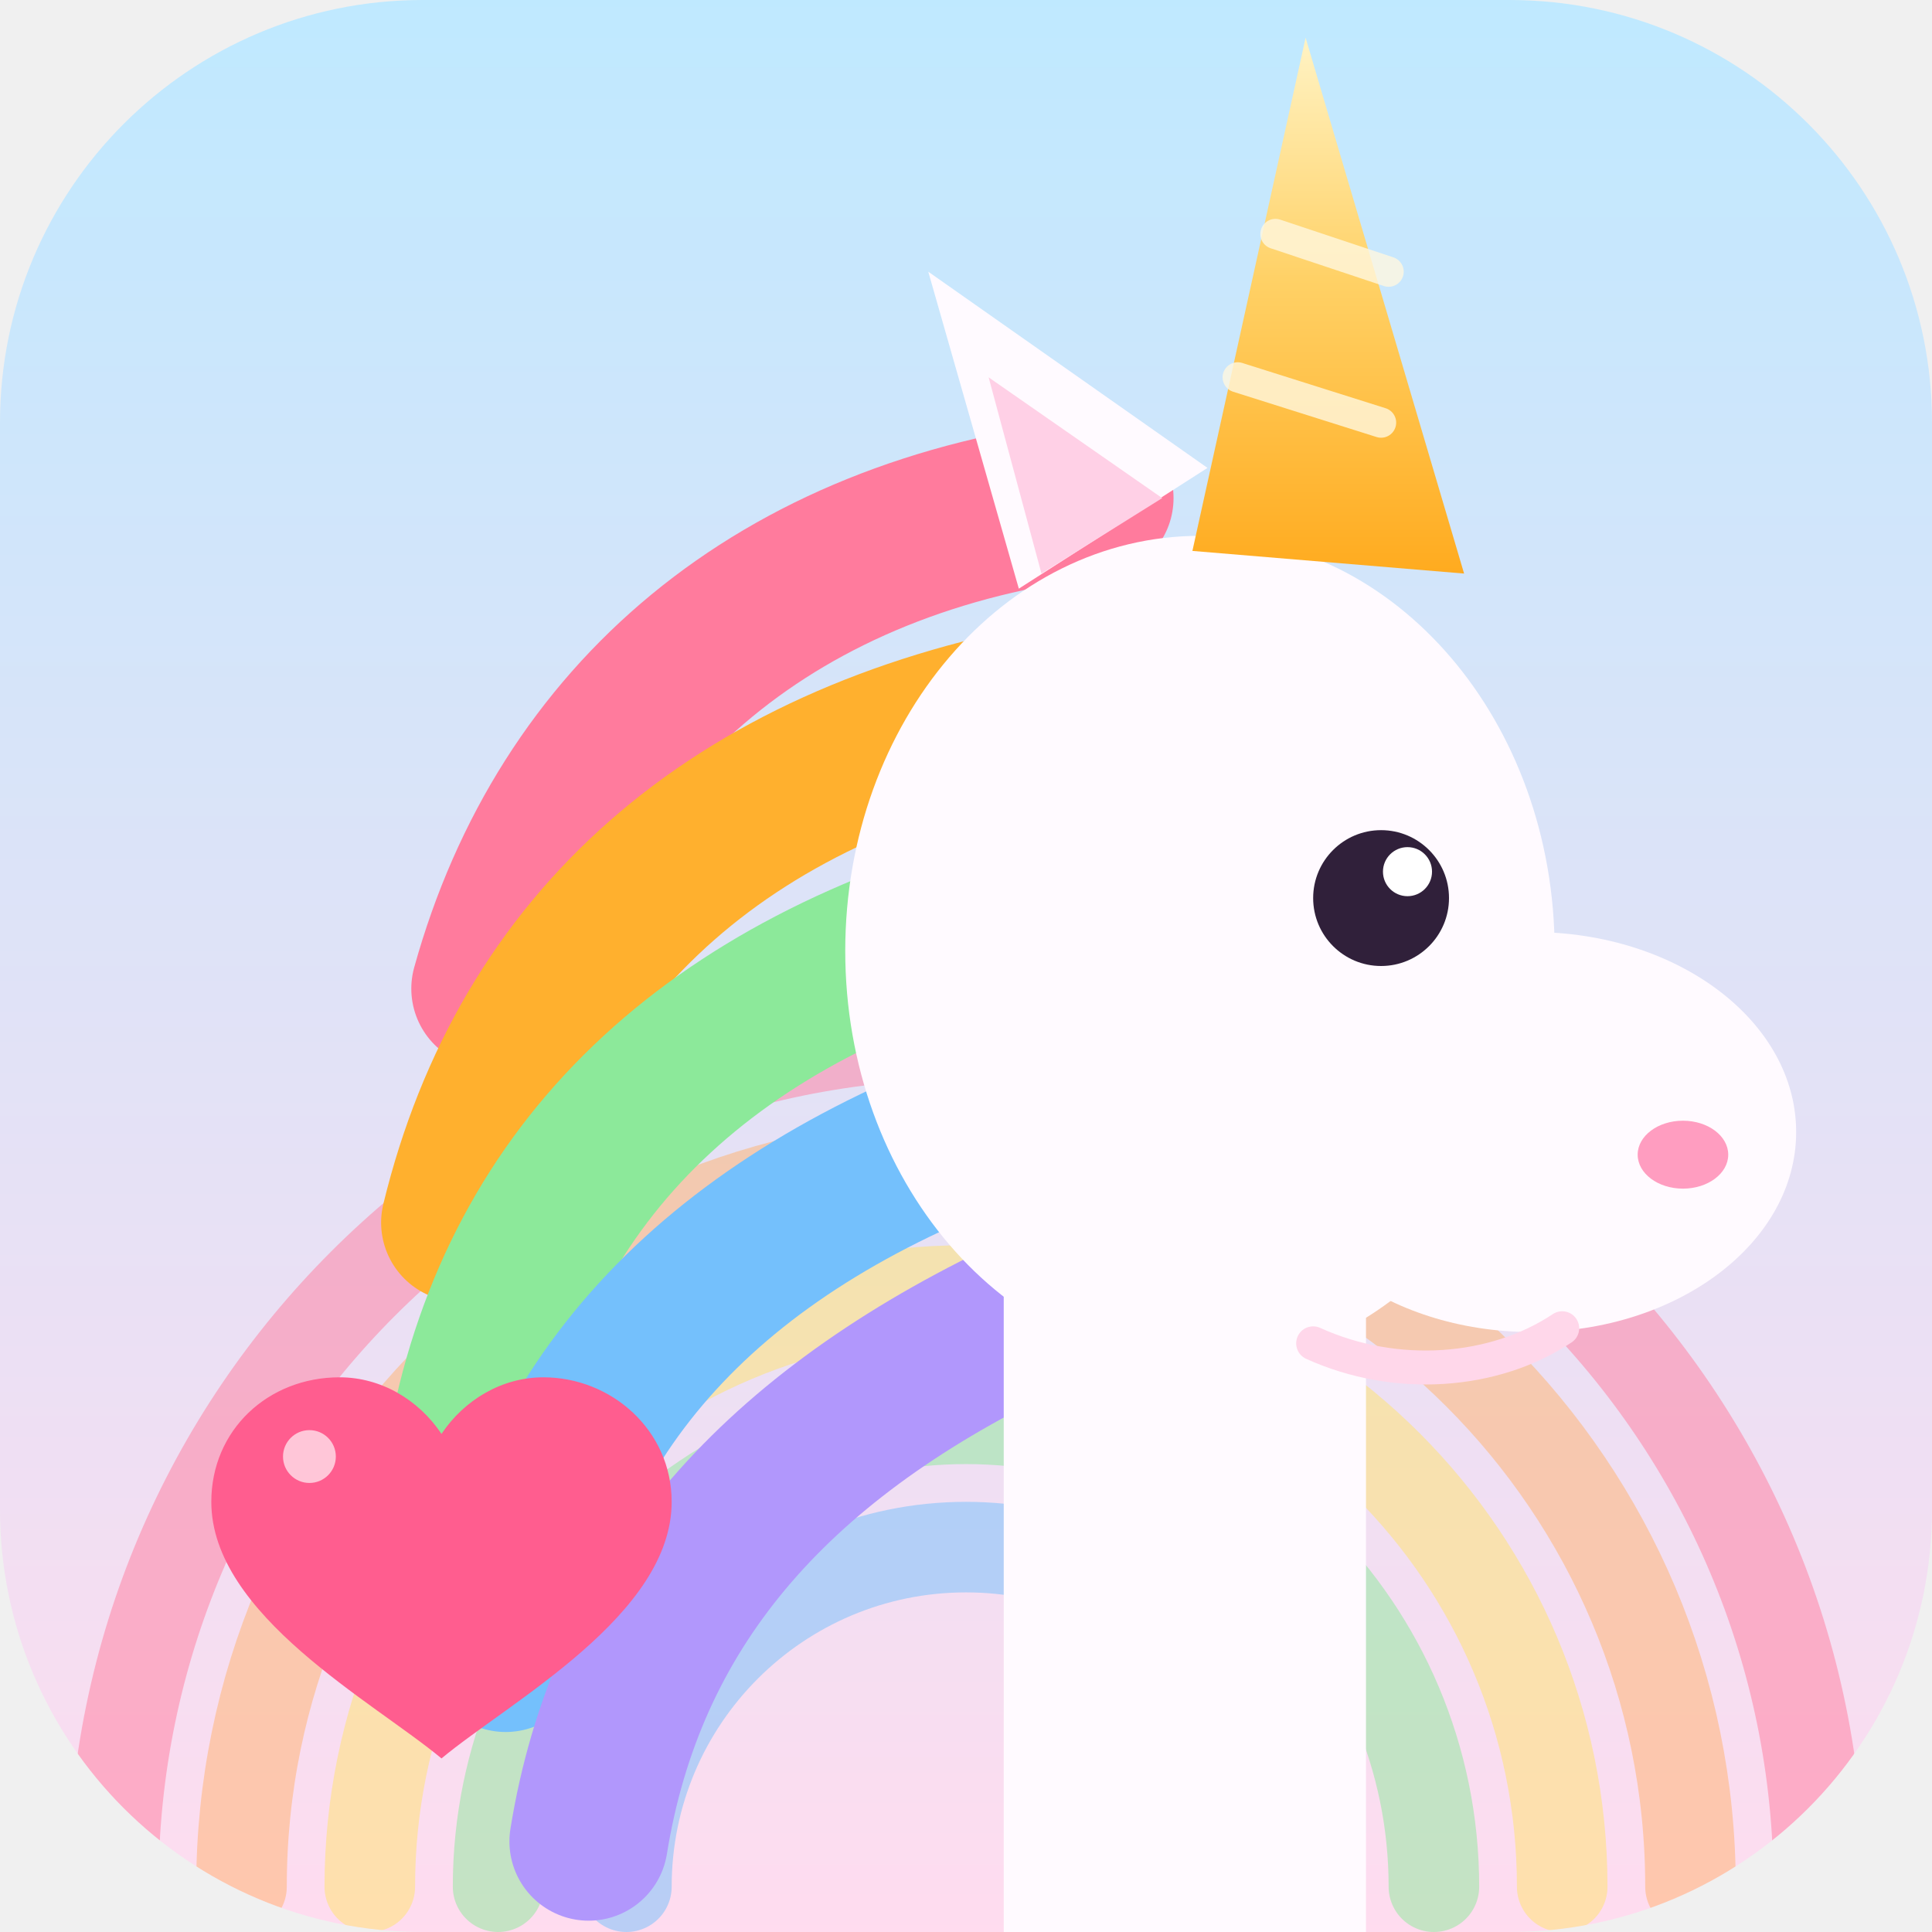
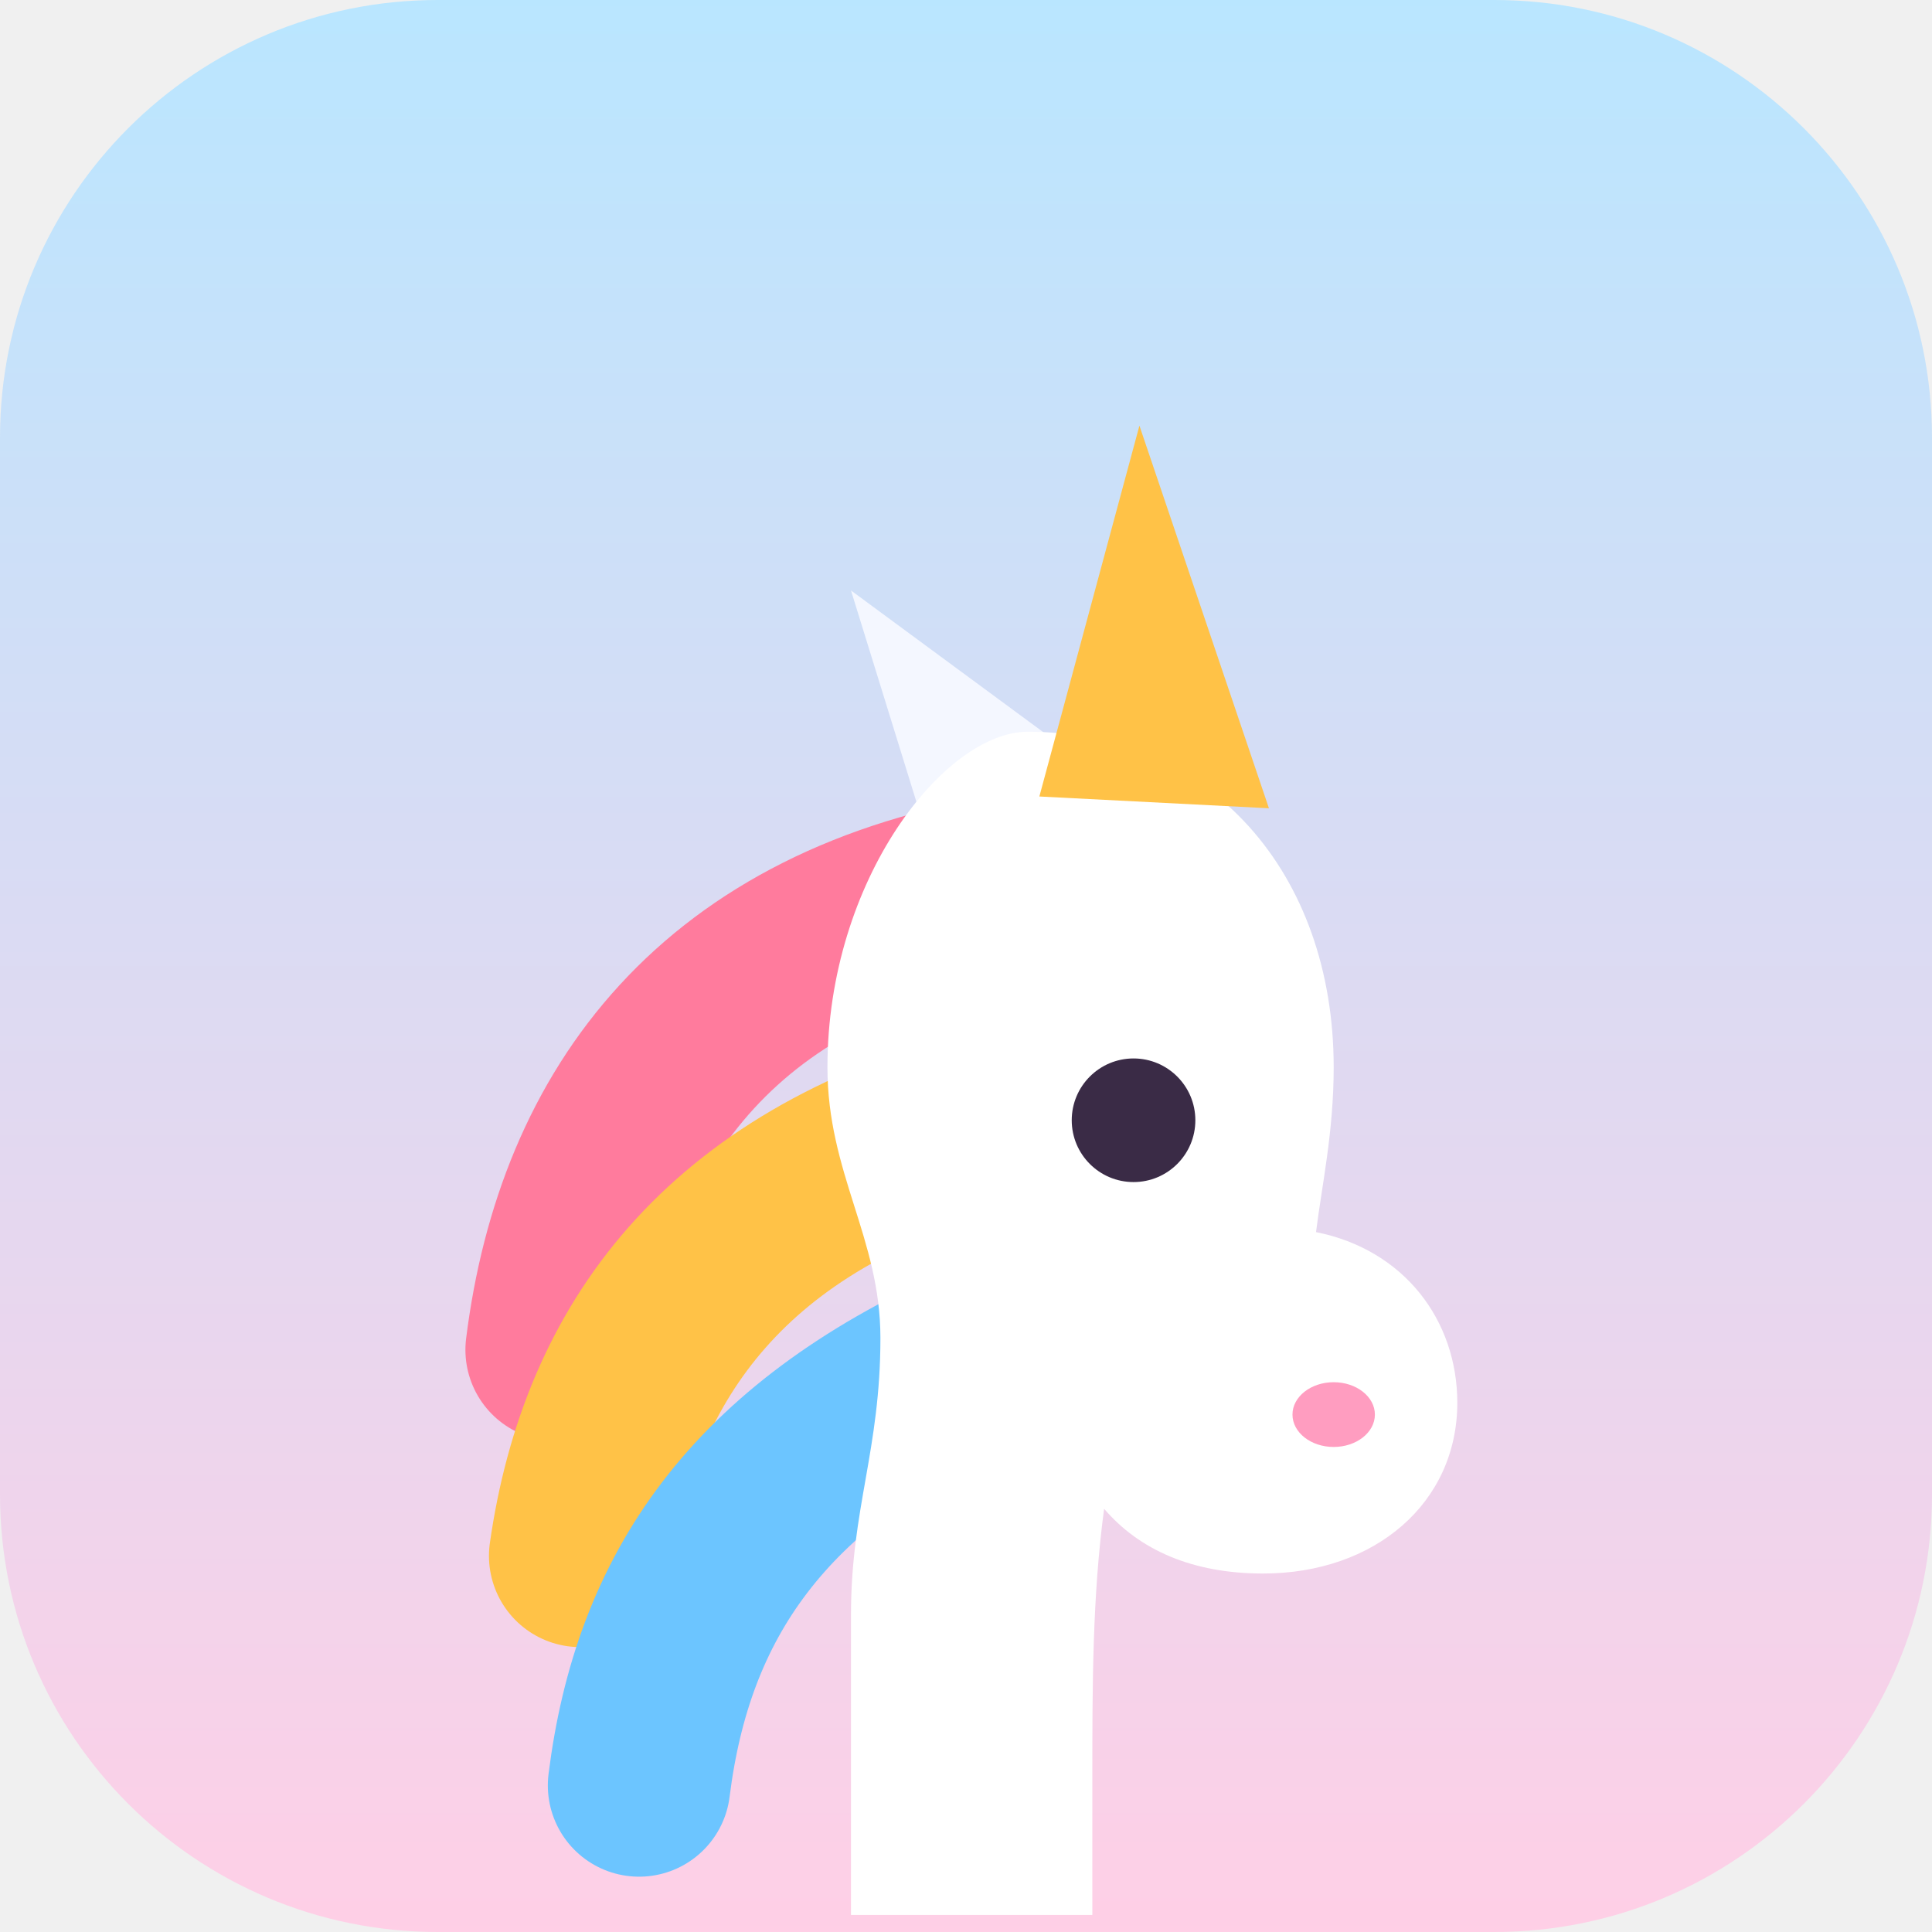
<svg xmlns="http://www.w3.org/2000/svg" viewBox="0 0 512 512" role="img" aria-label="UnicornRush">
  <defs>
-     <linearGradient id="ceu" x1="0" y1="0" x2="0" y2="1">
-       <stop offset="0" stop-color="#bfe9ff" />
-       <stop offset="1" stop-color="#ffdcef" />
-     </linearGradient>
-     <linearGradient id="chifre" x1="0" y1="1" x2="0" y2="0">
-       <stop offset="0" stop-color="#ffab1f" />
-       <stop offset=".55" stop-color="#ffd166" />
-       <stop offset="1" stop-color="#fff3c4" />
+     <linearGradient id="fundo" x1="0" y1="0" x2="0" y2="1">
+       <stop offset="0" stop-color="#b9e6ff" />
+       <stop offset="1" stop-color="#ffcfe6" />
    </linearGradient>
    <clipPath id="recorte">
-       <rect width="512" height="512" rx="112" />
+       <rect width="512" height="512" rx="116" />
    </clipPath>
  </defs>
  <g clip-path="url(#recorte)">
-     <rect width="512" height="512" fill="url(#ceu)" />
-     <g fill="none" stroke-width="24" stroke-linecap="round" opacity=".5">
-       <path d="M30 500a226 226 0 0 1 452 0" stroke="#ff7b9d" />
-       <path d="M64 500a192 192 0 0 1 384 0" stroke="#ffb26b" />
-       <path d="M98 500a158 158 0 0 1 316 0" stroke="#ffe36b" />
-       <path d="M132 500a124 124 0 0 1 248 0" stroke="#8ce99a" />
-       <path d="M166 500a90 90 0 0 1 180 0" stroke="#74c0fc" />
+     <rect width="512" height="512" fill="url(#fundo)" />
+     <g transform="translate(238 300) scale(.78) translate(-256 -256)">
+       <g fill="none" stroke-width="62" stroke-linecap="round">
+         <path d="M296 172c-100 16-146 78-156 158" stroke="#ff7b9d" />
+         <path d="M286 252c-88 24-128 78-138 148" stroke="#ffc247" />
+         <path d="M284 332c-76 34-108 82-116 146" stroke="#6cc5ff" />
+       </g>
+       <path d="M266 156l-26-84 76 56z" fill="#f4f7ff" />
+       <path d="M300 120c62 0 104 48 104 114 0 22-4 40-6 56 30 6 48 30 48 58                0 34-28 58-66 58-24 0-42-8-54-22-4 30-4 60-4 92v46H240V420                c0-36 10-56 10-94 0-34-18-56-18-92 0-64 40-114 68-114z" fill="#ffffff" />
+       <ellipse cx="404" cy="352" rx="14" ry="11" fill="#ff9dc0" />
+       <circle cx="336" cy="252" r="21" fill="#3a2b46" />
+       <path d="M304 142l34-126 44 130z" fill="#ffc247" />
    </g>
-     <g fill="none" stroke-width="42" stroke-linecap="round">
-       <path d="M290 132c-84 10-140 58-160 130" stroke="#ff7b9d" />
-       <path d="M280 186c-86 16-140 64-158 138" stroke="#ffb02e" />
-       <path d="M272 240c-84 22-134 70-148 142" stroke="#8ce99a" />
-       <path d="M268 296c-78 28-122 74-134 142" stroke="#74c0fc" />
-       <path d="M270 350c-66 32-104 76-114 138" stroke="#b197fc" />
-     </g>
-     <path d="M266 300h96v212h-96z" fill="#fffaff" />
-     <ellipse cx="318" cy="252" rx="94" ry="110" fill="#fffaff" />
-     <ellipse cx="406" cy="300" rx="70" ry="53" fill="#fffaff" />
-     <ellipse cx="446" cy="306" rx="12" ry="9" fill="#ff9dc0" />
-     <path d="M348 356c22 10 48 8 66-4" fill="none" stroke="#ffd7ea" stroke-width="9" stroke-linecap="round" />
-     <path d="M270 156l-24-84 74 52z" fill="#fffaff" />
-     <path d="M276 152l-14-52 46 32z" fill="#ffd0e6" />
-     <circle cx="366" cy="238" r="18" fill="#30203a" />
-     <circle cx="373" cy="231" r="6.5" fill="#fff" />
-     <path d="M316 146l30-136 42 142z" fill="url(#chifre)" />
-     <g stroke="#fff8e0" stroke-width="8" stroke-linecap="round" opacity=".8">
-       <path d="M328 100l38 12" />
-       <path d="M338 62l30 10" />
-     </g>
-     <path d="M56 398c0-19 15-33 34-33 11 0 21 6 27 15 6-9 16-15 27-15              18 0 34 14 34 33 0 30-43 53-61 68-18-15-61-38-61-68z" fill="#ff5d8f" />
-     <circle cx="82" cy="386" r="7" fill="#fff" opacity=".65" />
  </g>
</svg>
